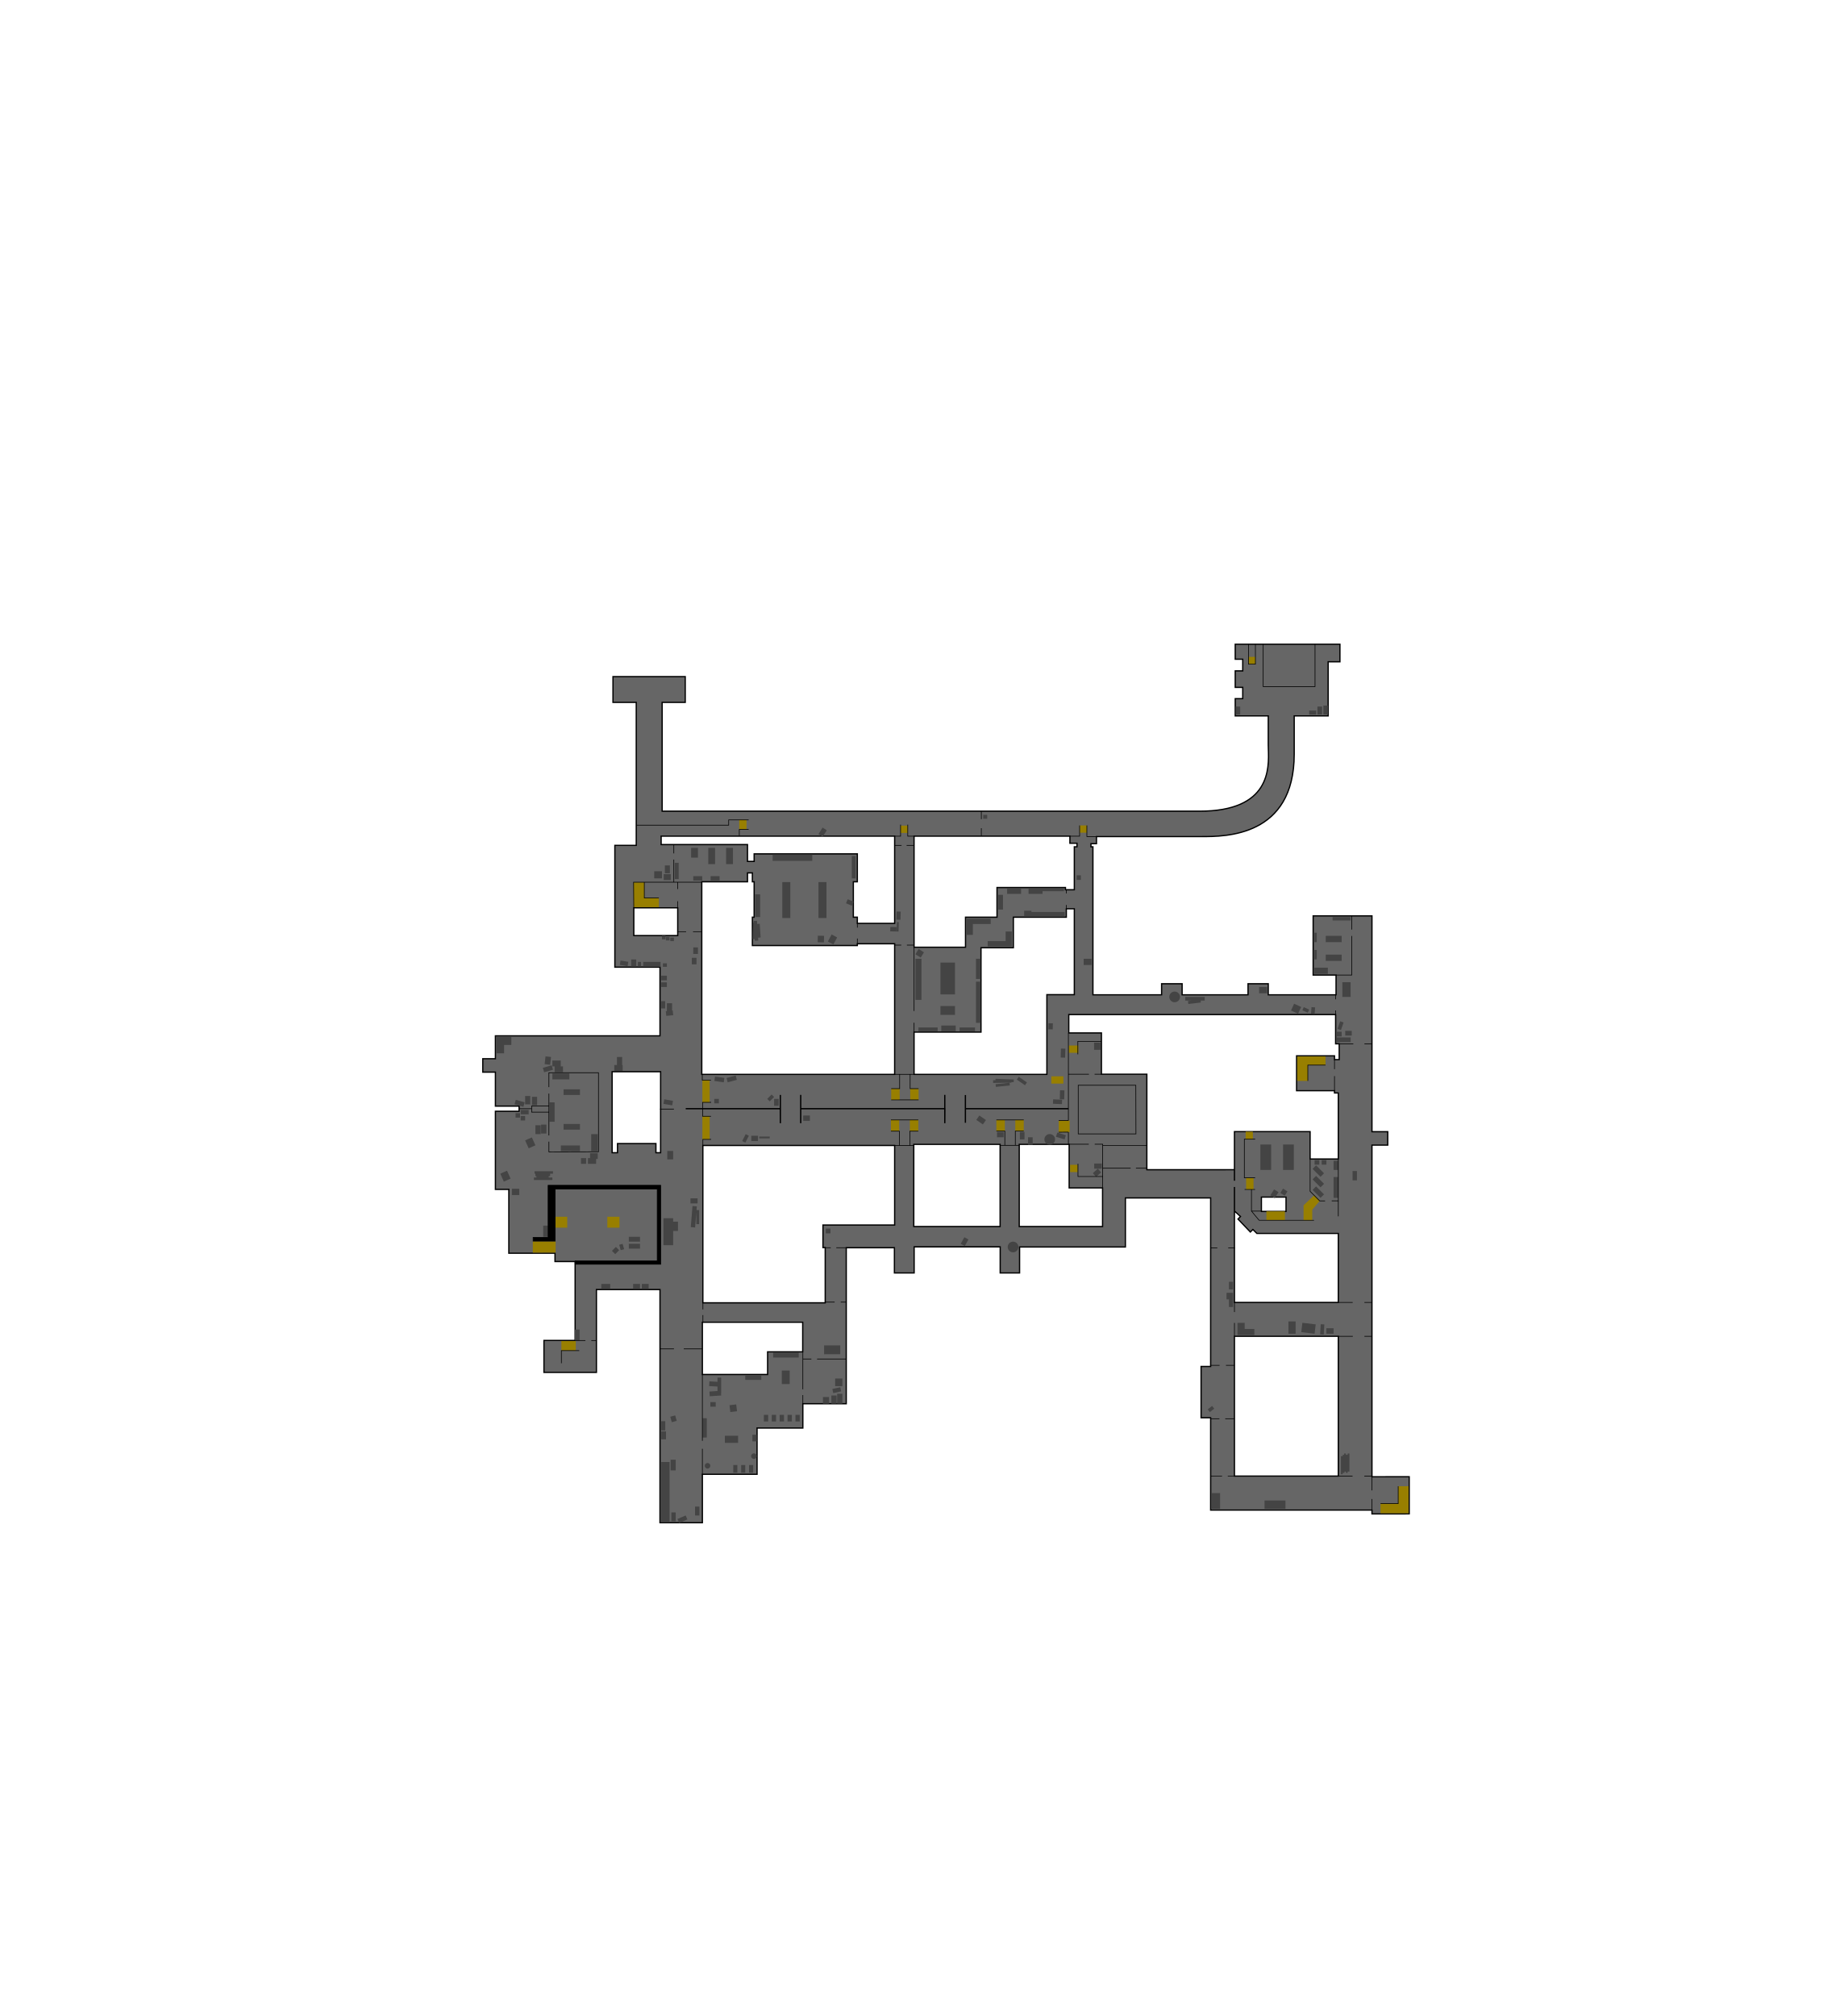
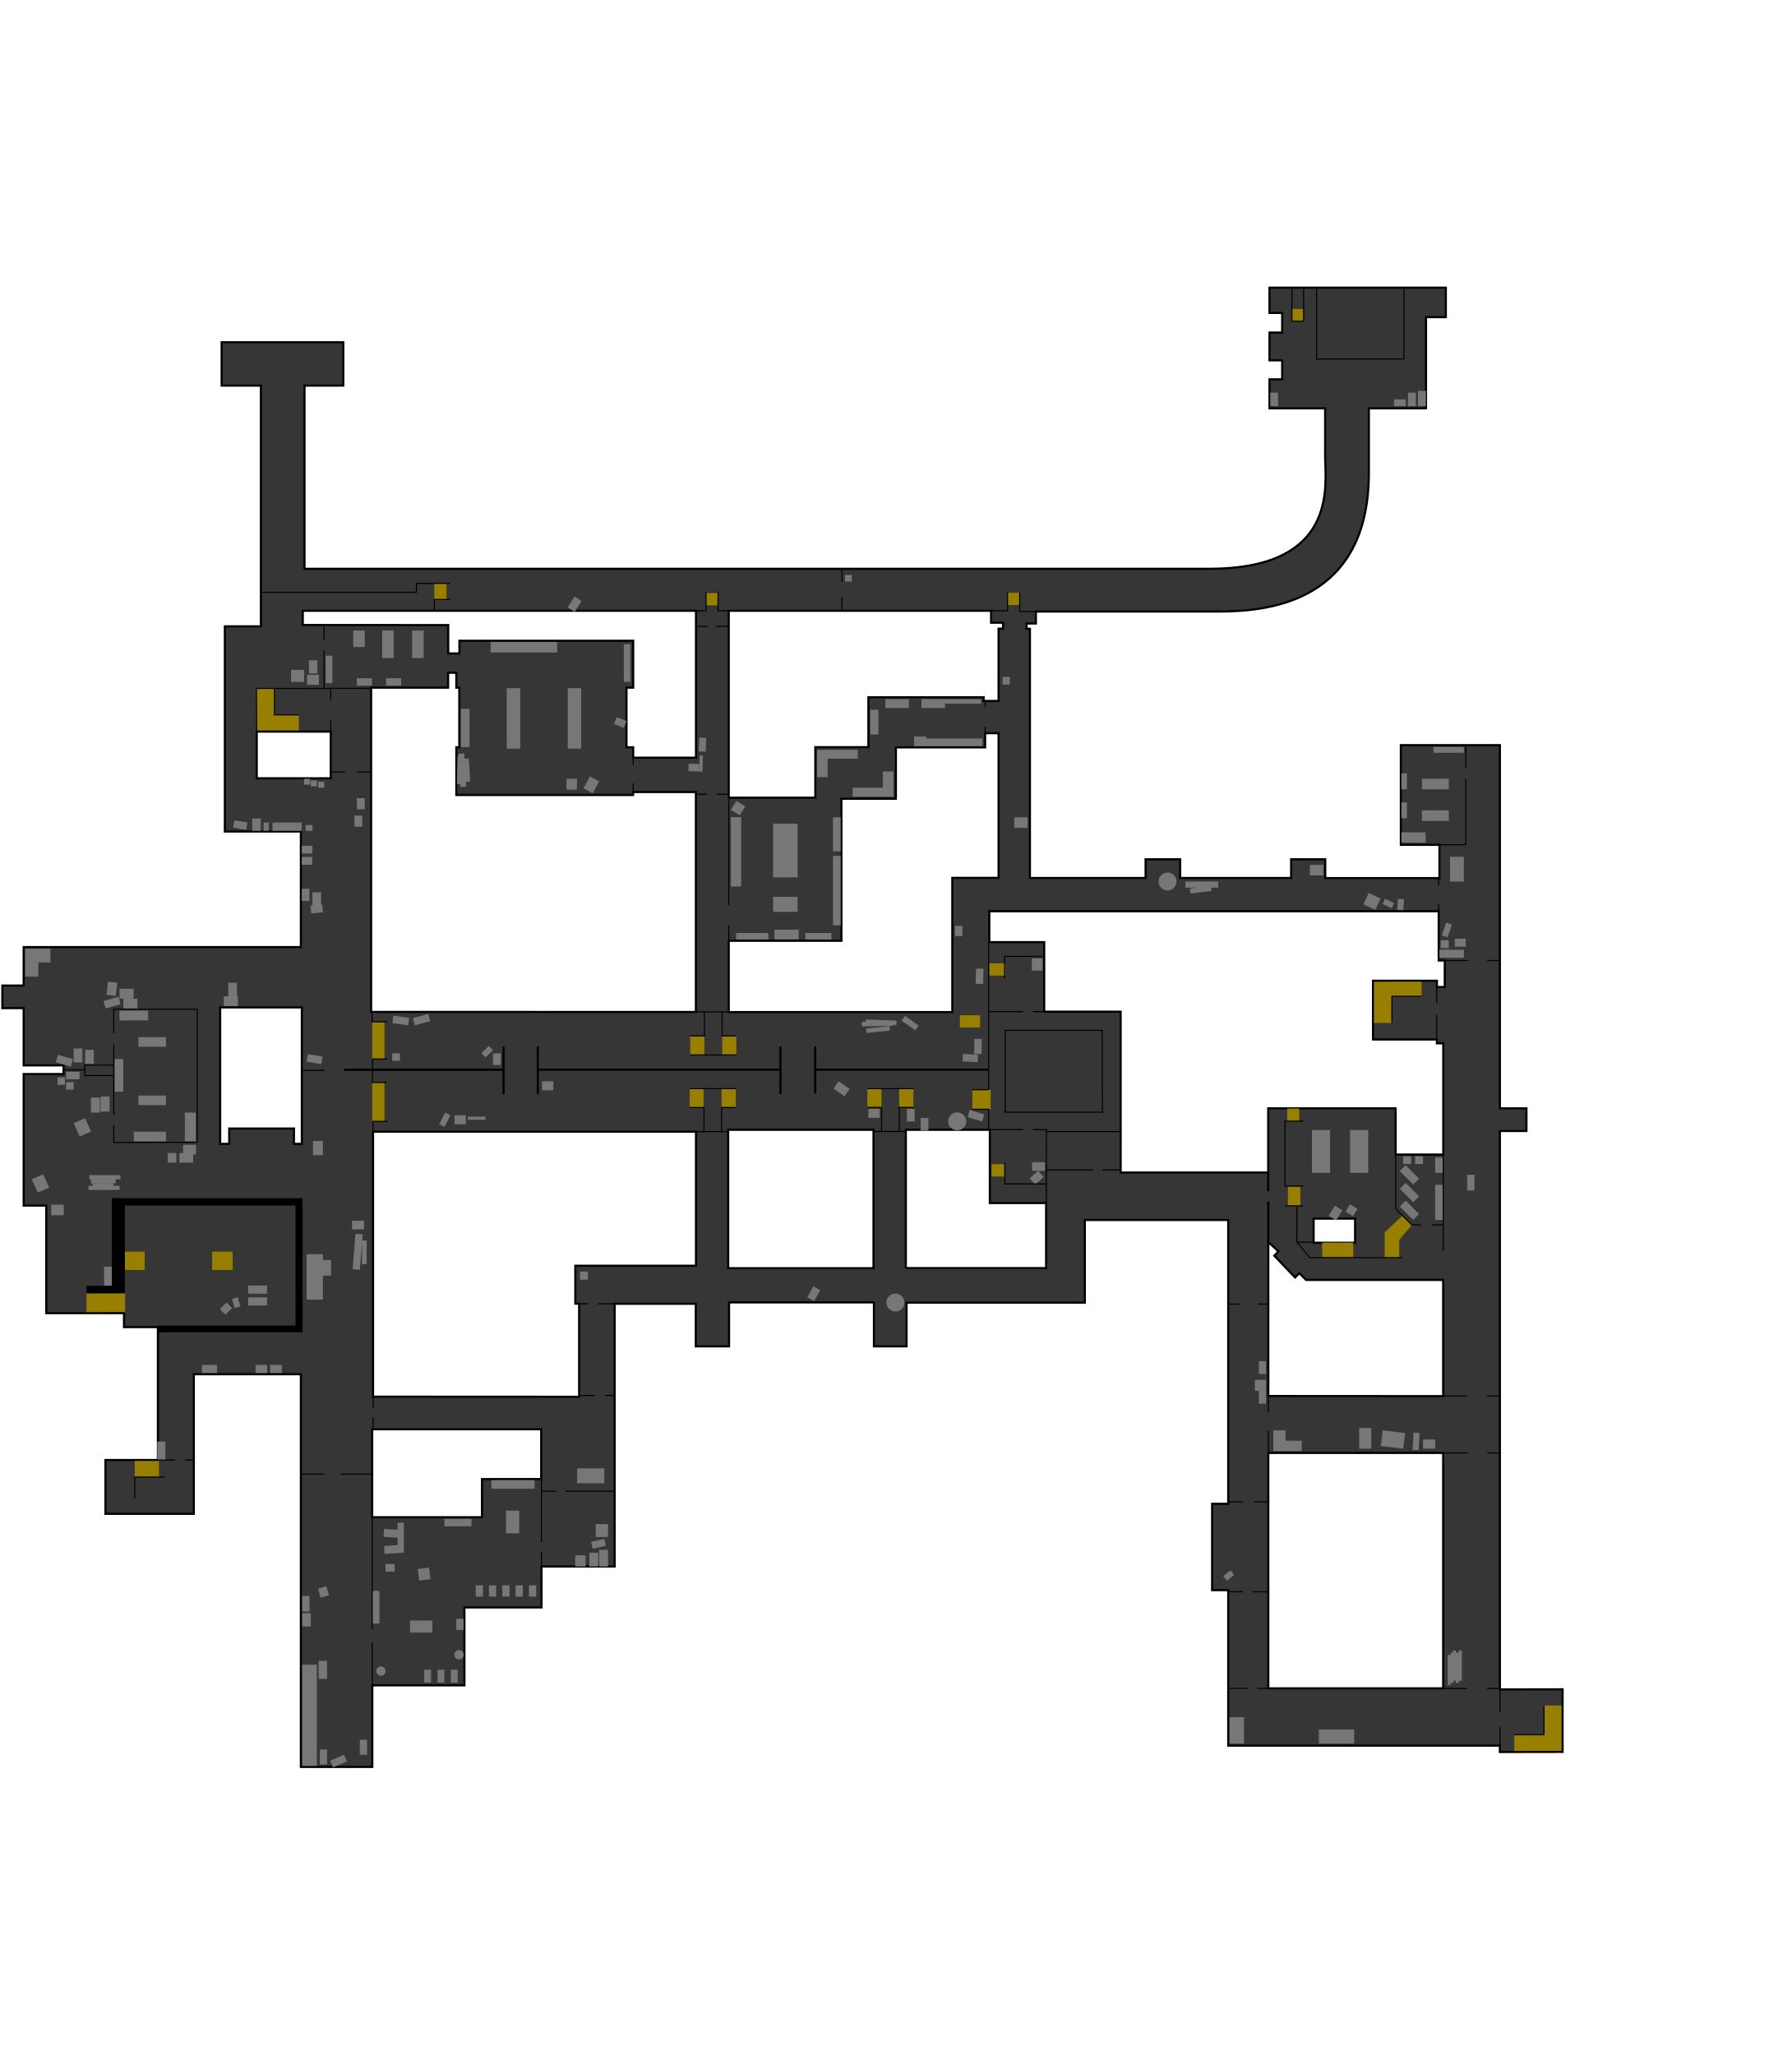
- <svg xmlns="http://www.w3.org/2000/svg" width="2912" height="3184" fill="none" xml:space="preserve">
-   <path d="M762.576 1693.284h19.947v53.68h37.404v8.13h-37.404v123.365h21.199v100.857h72.936v13.084h31.793v124.613h-49.246v50.496h82.91v-130.861h100.369v368.286h66.957v-76.484h86.4v-73.076h72.315v-38.393h68.573V1970.59h76.055v39.883h31.172v-41.245h135.901v41.245h30.64v-41.03h167.148v-77.491h134.652v266.21h-15.113v81.01h15.113v145.822h254.812v6.02l58.833-.072v-58.664l-58.833.072v-523.78h24.93v-21.188h-24.93v-340.87h-92.898v93.475h36.162v31.157h-107.081v-17.446h-31.94v17.446h-104.108v-17.446h-32.416v17.446h-108.472V1337.46h-3.119v-4.985h8.73v-11.214h165.604c37.694.096 146.718.371 146.718-130.246v-60.36h53.612v-85.453h18.616v-27.722h-165.393v23.698h11.856v18.361h-11.856v26.08h11.856v17.777h-11.856v27.26h52.168v45.629c0 1.993.079 4.315.168 6.903 1.049 30.513 3.366 97.979-108.651 97.979h-848.903v-171.842h36.479v-40.699H968.247v40.699h36.752v225.773H971.21v192.425h71.27v108.432H782.523v36.142h-19.947zm204.305 127.28v-127.97h76.589v127.97h-7.398v-14.424h-60.68v14.424zm34.269-342.95v-43.852h69.356v43.851zm43.174-143.718v-13.284h368.828v137.75h-58.945v-9.79h-6.293v-55.937h6.293v-44.054h-162.985v11.888h-10.494v-26.573zm65.117 836.904v-82.485h158.482v46.7h-55.447v35.785Zm.784-113.166v-248.526h302.927v125.68h-113.228v35.555h3.557v87.291zm-1.72-360.83v-304.17h72.223v-13.985h7.696v13.986h2.798v55.936h-2.798v44.753h165.783v-2.797h58.945v206.276zm334.878 240.354v-129.774h136.348v129.774zm.443-240.355v-66.733h105.725v-133.25h51.138v-48.249h83.653v-13.284h12.626v135.652H1653.6v125.864zm0-200.794v-175.397h246.146v11.186h11.194v5.597h-4.198v67.825h-13.989v-3.497h-108.14v46.848h-49.758v47.438zm166.136 441.149v-129.774h78.844v68.74h52.761v61.034zm78.252-305.77v-29.036h421.484v46.221h5.662v24.886h-7.432v-5.926h-59.886v55.111h59.886v3.556h6.013v104.295h-44.549v-43.259h-119.49v77.588-17.45l-138.382.038V1696.57h-71.731v-65.182zm261.689 699.852v-220.751h164.038v220.75zm0-274.197v-182.415 38l9.515 8.683-3.912 4.051 19.522 20.446 4.017-4.016 6.282 6.277h128.614v108.974zm42.58-143.758v-22.623h38.885v22.623z" fill="#666" stroke="#000" stroke-width="2" />
-   <path d="M1855.432 1566.031a8.446 8.446 0 0 1 8.448 8.444 8.446 8.446 0 0 1-8.448 8.445 8.446 8.446 0 0 1-8.448-8.445 8.446 8.446 0 0 1 8.448-8.444zm-197.298 225.067a8.446 8.446 0 0 1 8.448 8.445 8.446 8.446 0 0 1-8.448 8.444 8.446 8.446 0 0 1-8.448-8.444 8.446 8.446 0 0 1 8.448-8.445zm-57.953 169.895a8.446 8.446 0 0 1 8.448 8.445 8.446 8.446 0 0 1-8.448 8.444 8.446 8.446 0 0 1-8.448-8.444 8.446 8.446 0 0 1 8.448-8.445zm-409.33 334.328a4.426 4.426 0 1 1-4.428 4.425 4.426 4.426 0 0 1 4.427-4.425zm-73.248 15.288a4.426 4.426 0 1 1-4.427 4.425 4.426 4.426 0 0 1 4.427-4.425zm65.6 15.287v-12.069h6.44v12.07zm-12.476 0v-12.069h6.44v12.07zm-12.476 0v-12.069h6.44v12.07zm-38.119-136.788.414-7.43 18.08 1.004-.412 7.431zm.961 16.092-.498-7.425 18.068-1.213.499 7.426zm56.074-25.943v-7.04h25.354v7.04zm44.067-35.202v-8.046h40.448v8.046zm13.685 41.84v-21.322h12.475v21.322zm81.264 14.314-1.427-6.532 12.49-2.727 1.427 6.533zm256.861-483.643-.437-4.22 22.064-2.282.437 4.221zm-4.326-6.199-.07-4.242 28.889-.475.07 4.243zm3.594-2.358.164-4.24 28.87 1.117-.164 4.24zm33.794-2.965 3.102-4.463 12.919 8.97-3.103 4.464zm-63.94 63.67 4.819-6.934 10.35 7.187-4.82 6.935zm-342.96 29.228v-2.927h16.637v2.927zm12.686-62.41 6.927-6.93 3.95 3.944-6.926 6.932zm-39.524 66.597 5.503-10.92 4.987 2.51-5.503 10.921zm-22.974-92.791-1.802-6.814 14.483-3.827 1.802 6.814zm-20.999-2.095.987-6.979 14.832 2.096-.986 6.978zm-.19 35.356v-7.048h7.294v7.048zm94.564 3.885v-10.933h7.293v10.933zm-36.085 55.68v-8.444h10.563v8.444zm82.042-31.94v-8.445h10.562v8.444zm306.129 25.935v-8.444h10.562v8.444zm36.069 3.384v-11.827h7.325v11.827zm45.183-183.493 6.969.177-.242 9.544-6.969-.176zm220.973-30.359-.564-4.74 19.841-2.36.564 4.74zm-4.953-5.437v-5.779h30.796v5.78zm-145.958 272.622 7.89-7.056 5.222 5.835-7.89 7.056zm2.182-7.09v-8.14h12.115v8.14zm-.167-187.712v-11.42h10.08v11.42zm-52.371-2.002 6.969.177-.36 14.194-6.968-.176zm-1.439 65.832 6.97.176-.36 14.195-6.969-.177zm-11.181 21.333.294-6.962 14.192.6-.294 6.962zm4.807 52.148 2.04-6.663 13.583 4.156-2.04 6.663zm-44.156 12.601v-11.827h7.326v11.827zm-106.307 156.409 5.729-10.348 6.41 3.546-5.73 10.348zm-213.17-16.453v-7.574h7.388v7.574zm-2.655 190.836v-13.922h25.522v13.922zm17.445 50.431v-12.007h11.484v12.007zm3.193 27.663v-15.624h8.291v15.624zm-9.153 0v-12.88h8.291v12.88zm-13.283 0v-10.46h9.66v10.46zm-43.464 28.16v-10.459h6.841v10.46zm-12.476 0v-10.459h6.841v10.46zm-12.476 0v-10.459h6.841v10.46zm-12.476 0v-10.459h6.84v10.46zm-12.476 0v-10.459h6.84v10.46zm-18.111 31.38v-10.459h6.841v10.46zm-55.136-75.531v-25.144h5.862v25.144zm20.319 29.276-1.322-10.781 10.586-1.297 1.322 10.782zm-31.588-8.456v-7.242h8.45v7.242zM966.6 1975.565l6.266-6.252 5.17 5.178-6.265 6.252zm13.902-1.073-2.465-8.5 5.41-1.568 2.465 8.5zm-145.44-160.88-5.57-12.522 10.662-4.739 5.57 12.523zm-39.228 52.598-5.57-12.523 10.661-4.739 5.57 12.523zm61.66-179.741 1.985 7.015 14.006-3.96-1.985-7.016zm-44.737 57.587 1.986-7.016 14.006 3.961-1.985 7.016zm47.551-63.393 1.412-12.33 8.657.99-1.411 12.33zm-64.86-30.333v-12.907h12.266v12.907zm-11.451 13.258v-26.164h12.265v26.164zm88.52 20.65v-9.245h13.233v9.246zm106.558-160.4 1.183-6.843 12.234 2.113-1.183 6.843zm17.899 3.102v-11.604h7.968v11.604zm10.665 0v-7.796h4.921v7.796zm285.196-209.598 6.468-10.223 6.64 4.197-6.468 10.223zm-1.218 170.831.201-10.343 9.849.192-.202 10.343zm16.042-1.21 5.955-11.11 8.73 4.676-5.956 11.11zm108.182-34.52.395-12.878 6.494.199-.395 12.879zm.395 18.764.46-14.982 3.05.093-.46 14.982zm29.656 35.923 5.172-8.296 8.405 5.235-5.171 8.296zm-39.77-36.226.214-6.957 9.899.304-.214 6.956zm-69.795-44.28 2.675-6.426 9.143 3.804-2.675 6.425zm702.884 169.327 4.884-10.699 11.19 5.104-4.884 10.699zm17.981-.443 2.227-4.876 8.507 3.88-2.226 4.877zm13.695 5.362.72-10.238 5.682.4-.72 10.238zm41.846 24.081 4.19-11.988 5.377 1.878-4.19 11.988zm-1.137 11.975v-7.482h7.642v7.482zm13.263-1.347v-7.482h10.338v7.482zm-14.385 10.333v-7.482h22.923v7.482zm9.897-71.437v-23.207h13.035v23.207zm-45.6-36.411v-9.71h22.674v9.71zm0-22.914v-14.87h5.146v14.87zm0-27.188v-14.87h5.146v14.87zm30.108-34.19v-5.363h28.517v5.363zm-14.515-325.115v-14.35h7.378v14.35zm-9.408 0v-12.726h7.378v12.726zm-13.032 0v-6.363h11.017v6.363zm-116.075 0v-12.726h7.153v12.726zm142.255 359.305v-9.9h25.147v9.9zm0 29.653v-9.9h25.147v9.9zm-8.242 340.973-12.556-12.55 5.539-5.537 12.556 12.55zm0 16.64-12.556-12.55 5.539-5.538 12.556 12.551zm0 16.64-12.556-12.55 5.539-5.538 12.556 12.551zm-94.986-44.14v-40.16h17.043v40.16zm94.382 259.753.939-16.051 5.676.331-.939 16.052zm-29.82-3.576 1.768-14.73 21.041 2.525-1.768 14.73zm-114.27-67.472v-12.026h6.573v12.026zm-3.798 15.756v-10.366h10.37v10.366zm3.798 12.026v-12.026h6.573v12.026zm24.889 44.369v-9.704h15.284v9.704zm-11.372 0v-19.408h11.372v19.408zm174.03 215.544v-28.53h2.803v28.53zm-221.022-98.246 6.897-5.397 3.389 4.327-6.897 5.397zm5.925 157.128v-24.799h13.588v24.799zm83.795 0v-13.188h33.085v13.188zm125.691-58.882v-28.53h2.804v28.53zm2.805 2.073v-28.53h2.804v28.53zm-4.977 0v-28.53h2.804v28.53zm-2.805 2.074v-28.53h2.804v28.53zm-82.966-221.847v-19.408h11.371v19.408zm59.95-.012v-8.614h11.372v8.614zm41.371-242.242v-14.63h6.9v14.63zm-30.007 27.694v-32.897h7.413v32.897zm0-44.14v-14.425h7.413v14.424zm-18.772-8.32v-7.197h7.413v7.198zm-11.22 0v-7.197h7.413v7.198zm-69.86 48.5 5.855-9.418 6.977 4.333-5.855 9.418zm15.765-3.831 4.252-6.84 6.977 4.334-4.252 6.84zm4.252-36.35v-40.16h17.043v40.16zm-37.683-279.004v-9.9h12.57v9.9zm-277.248-44.63v-9.9h12.569v9.9zm-11.046-134.407v-7.235h6.664v7.235zm-147.65-96.574v-6.159h6.305v6.16zm64.736 154.45v-9.139h11.427v9.138zm11.426 0v-7.235h52.632v7.234zm17.589-39.981v-4.189h33.9v4.189zm-22.093 4.188v-8.377h22.093v8.377zm-33.899 0v-8.377h22.093v8.377zm-14.094 24.75v-23.226h7.618v23.226zm11.808 52.925v-18.238h9.904v18.238zm-28.379 5.33v-8.376h38.282v8.376zm-24.759-35.41v-8.377h29.522v8.377zm-8.569 17.134v-25.51h9.904v25.51zm14.855 69.678v-31.983h7.236v31.983zm0 69.297v-65.109h7.236v65.11zm-25.9 13.327v-6.092h24.377v6.092zm-28.948 0v-9.138h22.853v9.138zm-36.065 0v-6.092h30.35v6.092zm34.785-25.891v-14.088h22.99v14.088zm0-32.364v-50.26h22.99v50.26zm-39.614 8.612v-64.964h9.658v64.964zm-100.422-191.901v-35.326h6.094v35.326zm-52.635 62.589v-56.733h12.64v56.733zm-57.135 0v-56.733h12.64v56.733zm-46.798 33.252.691-25.85 3.755.1-.691 25.85zm7.634-2.115-1.42-21.674 4.918-.322 1.42 21.674zm-4.279 4.8-2.042-31.172 5.45-.356 2.042 31.17zm.4-37.46v-35.791h8.069v35.79zm27.806-88.715v-9.9h62.538v9.9zm-73.516 5.207v-25.769h10.788v25.769zm-28.186 0v-25.769h10.788v25.769zm-27.095-10.28v-15.488h10.787v15.488zm30.801 36.171v-6.899h14.164v6.9zm-27.425 0v-6.899h14.164v6.9zm-29.155-2.306v-25.746h6.165v25.746zm-15.66-9.139v-12.419h7.908v12.42zm-1.8 10.661v-9.373h11.087v9.373zm-15.039-2.665v-11.278h12.21v11.278zm12.209 96.331v-5.62h5.658v5.62zm6.269 1.688v-5.62h5.658v5.62zm6.945 1.123v-5.62h5.658v5.62zm36.231 20.271v-10.371h7.412v10.371zm-2.286 16.372v-10.37h7.412v10.37zm-45.71 3.898v-5.466h6.363v5.466zm-31.028 0v-7.796h27.426v7.796zm27.425 21.322v-7.255h9.966v7.255zm0 10.501v-7.255h9.966v7.255zm0 33.888v-11.443h7.207v11.443zm9.966 4.95v-13.14h8.23v13.14zm-78.887 84.908v-13.14h8.23v13.14zm77.913-78.064-.761-7.428 10.94-1.12.76 7.428zm-82.11 86.907v-9.246h13.234v9.246zm-94.256 2.133v-9.246h13.233v9.246zm-3.552 11.266v-9.246h26.79v9.246zm61.332 113.38v-26.903h10.329v26.903zm-1.777 12.262v-9.036h12.106v9.036zm-3.389 7.744v-9.035h12.913v9.035zm-10.976 0v-9.035h8.07v9.035zm-31.793-20.006v-9.035h30.18v9.035zm4.31-33.947v-9.035h25.87v9.035zm0-54.798v-9.035h25.87v9.035zm-22.273 42.264v-30.648h8.117v30.648zm-27.668-26.24v-13.119h8.117v13.118zm-10.79-1.292v-13.118h8.117v13.118zm-7.057 15.811v-6.987h12.627v6.987zm-8.046 5.163v-6.988h7.058v6.988zm8.046 4.516v-6.987h7.057v6.987zm32.28 20.652v-14.086h8.393v14.086zm-8.991.967v-14.085h8.394v14.085zm-37.17 96.158v-9.89h11.669v9.89zm38.736-25.814v-3.942h19.415v3.942zm-1.567-3.942v-3.943h23.24v3.943zm-1.384-3.942v-3.942h29.143v3.942zm-.968 10.002v-3.942h29.143v3.942zm14.648 89.677v-17.7h7.737v17.7zm49.904 164.138v-17.7h7.645v17.7zm41.856-82.069v-7.643h14.084v7.643zm141.344-97.35 2.715-33.336 6.843.557-2.715 33.336zm8.771-4.637v-22.323h4.426v22.323zm-9.256-32.783v-8.046h11.266v8.046zm-42.659-157.293 1.245-7.142 13.799 2.403-1.245 7.141zm6.036 87.695v-13.276h9.255v13.276zm5.633 113.046v-14.688h11.267v14.688zm-11.669 22.528v-42.642h15.291v42.642zm-54.735-5.632v-7.643h17.706v7.643zm0 11.06v-7.644h17.706v7.643zm6.842 63.366v-7.643h10.864v7.643zm13.681 0v-7.643h10.865v7.643zm30.184 223.68v-14.483h6.842v14.483zm0 14.08v-12.472h8.051v12.472zm17.193-27.014-2.388-8.616 7.758-2.149 2.389 8.615zm-1.9 76.095v-16.897h8.05v16.897zm-15.293 81.667V2309h13.683v94.943zm26.162-4.916 12.949-5.544 2.693 6.286-12.948 5.544zm-9.66 3.71v-14.081h6.842v14.08zm37.43-9.254v-14.08h6.84v14.08zm11.67-123.103v-30.576h6.84v30.576zm35.415 8.447v-11.264h20.927v11.264z" fill="#444" />
-   <path d="M908.45 1996.76h135.167v-124.787h-177.86v82.316h-23.67v6.095h34.919v-82.53h161.135v113.62H908.422Z" fill="#000" stroke="#000" paint-order="stroke fill markers" />
-   <path d="M2072.751 1927.257v-16.635l11.757-14.001-8.755-8.755-16.697 15.801v23.59zm-1113.425-5.569v17.254h19.18v-17.254zm-81.814 0v17.254h18.473v-17.254zm9.235 211.397h22.704v-15.058h-22.704zm222.742-392.068h11.475v-34.94h-11.475zm0 58.51h11.475v-36.531h-11.475zm-91.773-381.347v-24.595h-16.852v24.595zm699.068-103.067v-11.469h-11.19v11.47zm-282.937.341v-11.469h-11.306v11.47zm-266.162-5.532h11.473v-15.025h-11.473zm804.369-272.453v11.504h10.962v-11.504zm77.007 631.072v38.575h16.734v-38.575zm175.871 721.396v-42.575h-16.412v42.575zm-44.305-.01h28.86v-15.176h-28.86zm-180.206-463.024h29.157v-13.69h-29.157zm-320.757-215.489v-11.469h-18.997v11.47zm23.715-48.672v-11.47h-15.15v11.47zm-1.059 188.433v-11.47h-12.003v11.47zm-294.605-114.024h13.335v-17.786h-13.335zm-.443 49.395h13.027v-17.776h-13.027zm166.579-.156h13.334v-17.62h-13.334zm-136.092-49.274h13.198v-17.75h-13.198zm-.58 49.43h13.334v-17.75h-13.334zm166.579-.156h13.334v-17.595h-13.334zm68.57 1.64h17.23v-18.254h-17.23zm296.019 90.576h11.672v-18.253h-11.672zm-.747-79.1h11.344v-12.169H1967.6zm98.195-117.308h27.947v-13.657h-27.947zm-1064.919-249.48h39.82v-14.54h-39.82zm-159.29 545.677 36.047-.062v-17.44l-36.047.061z" fill="#987f00" paint-order="stroke fill markers" />
-   <path d="M1687.604 1751.013h-162.693v22.3-43.883m-441.761 21.583h149.38l.12 22.904v-44.612m32.126-.106v44.718-22.904H1492.5l-.143 22.904V1729.2" stroke="#000" stroke-width="2" paint-order="stroke fill markers" />
-   <path d="M1017.716 1393.585v24.595h22.98m403.13 74.446h-11.33m-8.924 0h-10.42m37.805 244.489-43.241.037m29.906-40.349v22.562h13.335m-29.907-22.562v22.562h-13.334m36.11-22.562h-30.231m274.006 72.974h-15.272m15.273 18.253-15.273.102m-221.815-19.336-43.241-.037m29.906 40.349v-22.562h13.334m-29.906 22.562v-22.562h-13.335m36.11 22.562h-30.23m203.94-40.312-43.241-.037m29.907 40.193v-22.562h13.334m-29.907 22.562v-22.562h-13.334m36.11 22.562h-30.23m530.642-268.965h24.843v-61.76m0-10.14v-21.575m-1130.217-143.305h146.003v-8.265l31.528-.05m-14.771 25.72v-10.62h14.77m507.443 10.62h15.34l.01-16.968m26.648 17.616h-15.183v-17.616m-32.442 131.643v-5.936m0-18.354v-5.777m-240.516-70.072h-11.786m-8.011 0h-10.877m0-14.536h9.366l.026-18.241m21.282 18.24h-9.98v-18.24m116.23 18.24v-12.648m0-14.268v-12.523m432.94-263.69v31.49h-10.962v-31.49m105.107 0v66.913h-81.884v-66.913m-551.45 612.588v-14.79m0-18.5v-100.77m-89.62-5.483v-8.244m0-17.187v-6.735m-289.853-65.058v-35.745m0-9.734v-13.928m6.152 59.407h-69.706l.287 40.46m107.417 37.969h-13.81m-10.97 0h-13.218M819.93 1751.03h19.87m27.242 5.446H839.8v-9.684h27.24m0 56.277v16.204l78.3-.25v-124.799h-78.3v22.73m0 10.253v66.038m414.57 353.124h-13.452m68.573 0h-46.095m-22.478 47.882v-58.985m0 81.715v-13.624m-343.484-86.192h-17.847m35.29 0h-8.114m175.44 170.956v41.28m0-158.601v104.748m-44.862-145.18h-22.095m66.957 0h-29.374m714.03-416.33h-90.958v76.813h91.161zm-106.496 73.992v19.354m0-110.814v73.207m52.188-125.099h-37.273v20.507m17.495 31.385h-32.41v-64.727m52.188 64.727h-10.815m12.8 161.566h-39.043v-20.077m17.065-30.903h-31.478m53.456 1.907v-1.907h-12.585m56.695 37.844h-44.11m69.746-35.937h-69.746v66.764m69.746-30.827h-17.22m182.477 67.773h15.705m121.56-16.226h-10.464m10.363-66.052v90.557m-44.549-90.557v51.01l15.116 15.116h8.524m-110.375-97.424h-17.137v60.947h17.065m92.927 67.113h-86.689l-12.046-14.484v-34.166h-10.827 16.563m-912.007-444.845v-10.394m0-19.165v-10.9h37.998m.778 303.295v9.48h13.784m0 56.918h-13.284v-21.979h13.537m-13.094 68.09v-9.58h13.094M914.94 2133.085h-28.19v19.976m223.555-64.746v-11.306m0-8.923v-10.445m226.427-1.104h-8.715m-9.608 0h-14.925m33.248-85.947h-15.742m-8.748 0h-8.758m806.217-368.238v-6.498m0-17.644v-7.066m5.662 77.43h22.289m17.543 0h11.917m-101.314 58.542v-24.918h27.947m14.186 40.446v-23.055m0-11.002v-15.128m72.7 701.293h27.892v-27.39m-41.411 37.632v-17.568m0-13.588V2331.4m0 0h-12.08m-18.606 0h-22.857m-163.663-.16h-10.554m-9.035 0H1912.3m37.606-90.57h-14.57m-9.178 0H1912.3m37.606-84.323h-13.422m-10.039 0H1912.3m38.106-185.422h-10.337m-17.209 0h-10.56m37.606 139.565v-21.109m0-17.137v-15.2m164.038 53.446h22.897m18.354 0h11.917m-53.168-53.446h22.694m18.557 0h11.917m-1124.509-305.43h21.903" stroke="#000" paint-order="stroke fill markers" />
+ <svg xmlns="http://www.w3.org/2000/svg" version="1.1" id="Discord.gg-_x40_marazm" x="0px" y="0px" viewBox="0 0 1680.3 1927.5" style="enable-background:new 0 0 1680.3 1927.5;" xml:space="preserve">
+   <style type="text/css">
+ 	.st0{fill:#363636;stroke:#000000;stroke-width:2;}
+ 	.st1{fill:#777777;}
+ 	.st2{stroke:#000000;}
+ 	.st3{fill:#987F00;}
+ 	.st4{fill:none;stroke:#000000;stroke-width:2;}
+ 	.st5{fill:none;stroke:#000000;}
+ </style>
+   <path class="st0" d="M2.2,945.6h20v53.7h37.4v8.1H22.2v123.4h21.2v100.9h72.9v13.1h31.8v124.6H98.9v50.5h82.9V1289h100.4v368.3h67  v-76.5h86.4v-73.1h72.3v-38.4h68.6v-246.4h76.1v39.9h31.2v-41.2h135.9v41.2h30.6v-41h167.2v-77.5H1152v266.2h-15.1v81h15.1v145.8  h254.8v6l58.8-0.1v-58.7l-58.8,0.1v-523.8h24.9v-21.2h-24.9V698.9h-92.9v93.5h36.2v31.2h-107.1V806H1211v17.5h-104.1V806h-32.4v17.5  H966V589.8h-3.1v-5h8.7v-11.2h165.6c37.7,0.1,146.7,0.4,146.7-130.2V383h53.6v-85.5h18.6v-27.7h-165.4v23.7h11.9v18.4h-11.9V338  h11.9v17.8h-11.9V383h52.2v45.6c0,2,0.1,4.3,0.2,6.9c1.1,30.5,3.4,98-108.7,98H285.6V361.7H322V321H207.9v40.7h36.8v225.8h-33.8  v192.4h71.3v108.4h-260v36.1h-20V945.6L2.2,945.6L2.2,945.6z M206.5,1072.9v-128h76.6v128h-7.4v-14.4H215v14.4H206.5L206.5,1072.9z   M240.8,730v-43.8h69.4V730H240.8L240.8,730z M284,586.2v-13.3h368.8v137.8h-58.9v-9.8h-6.3V645h6.3v-44h-163v11.9h-10.5v-26.6  L284,586.2L284,586.2z M349.1,1423.1v-82.5h158.5v46.7h-55.5v35.8L349.1,1423.1L349.1,1423.1L349.1,1423.1z M349.9,1310v-248.5  h302.9v125.7H539.6v35.6h3.6v87.3L349.9,1310L349.9,1310L349.9,1310z M348.1,949.1V645h72.2v-14h7.7v14h2.8v55.9h-2.8v44.8h165.8  v-2.8h58.9v206.3L348.1,949.1L348.1,949.1L348.1,949.1z M683,1189.5v-129.8h136.3v129.8H683z M683.5,949.1v-66.7h105.7V749.2h51.1  v-48.2H924v-13.3h12.6v135.7h-43.4v125.9H683.5L683.5,949.1z M683.5,748.3V572.9h246.1v11.2h11.2v5.6h-4.2v67.8h-14v-3.5H814.5v46.8  h-49.8v47.4H683.5L683.5,748.3z M849.6,1189.5v-129.8h78.8v68.7h52.8v61H849.6L849.6,1189.5z M927.9,883.7v-29h421.5v46.2h5.7v24.9  h-7.4v-5.9h-59.9V975h59.9v3.6h6v104.3H1309v-43.3h-119.5v77.6v-17.4l-138.4,0V948.9h-71.7v-65.2L927.9,883.7L927.9,883.7  L927.9,883.7z M1189.6,1583.6v-220.8h164v220.8H1189.6z M1189.6,1309.4v-182.4v38l9.5,8.7l-3.9,4.1l19.5,20.4l4-4l6.3,6.3h128.6v109  L1189.6,1309.4L1189.6,1309.4z M1232.1,1165.6V1143h38.9v22.6H1232.1z" />
+   <path class="st1" d="M1095.1,818.4c4.7,0,8.4,3.8,8.4,8.4s-3.8,8.5-8.4,8.4l0,0c-4.7,0-8.4-3.8-8.4-8.4l0,0  C1086.6,822.1,1090.4,818.4,1095.1,818.4z M897.8,1043.4c4.7,0,8.5,3.8,8.5,8.4l0,0c0,4.7-3.8,8.4-8.5,8.4c-4.7,0-8.5-3.8-8.5-8.4  S893.1,1043.4,897.8,1043.4L897.8,1043.4z M839.8,1213.3c4.7,0,8.5,3.8,8.5,8.4l0,0c0,4.7-3.8,8.4-8.5,8.4c-4.7,0-8.5-3.8-8.5-8.4  S835.2,1213.3,839.8,1213.3L839.8,1213.3z M430.5,1547.7c2.4,0,4.4,2,4.4,4.4s-2,4.4-4.4,4.4c-2.4,0-4.4-2-4.4-4.4  S428.1,1547.7,430.5,1547.7L430.5,1547.7L430.5,1547.7z M357.3,1563c2.4,0,4.4,2,4.4,4.4s-2,4.4-4.4,4.4s-4.4-2-4.4-4.4  S354.8,1563,357.3,1563L357.3,1563z M422.9,1578.2v-12.1h6.4v12.1H422.9z M410.4,1578.2v-12.1h6.4v12.1H410.4z M397.9,1578.2v-12.1  h6.4v12.1H397.9z M359.8,1441.5l0.4-7.4l18.1,1l-0.4,7.4L359.8,1441.5z M360.7,1457.5l-0.5-7.4l18.1-1.2l0.5,7.4L360.7,1457.5z   M416.8,1431.6v-7h25.4v7H416.8z M460.9,1396.4v-8.1h40.5v8.1H460.9z M474.6,1438.2v-21.3H487v21.3H474.6z M555.8,1452.6l-1.4-6.5  l12.5-2.7l1.4,6.5L555.8,1452.6z M812.7,968.9l-0.4-4.2l22.1-2.3l0.4,4.2L812.7,968.9z M808.4,962.7l-0.1-4.2l28.9-0.5l0.1,4.2  L808.4,962.7z M811.9,960.4l0.2-4.2l28.9,1.1l-0.2,4.2L811.9,960.4z M845.7,957.4l3.1-4.5l12.9,9l-3.1,4.5L845.7,957.4z   M781.8,1021.1l4.8-6.9l10.3,7.2l-4.8,6.9L781.8,1021.1L781.8,1021.1L781.8,1021.1z M438.8,1050.3v-2.9h16.6v2.9H438.8L438.8,1050.3  L438.8,1050.3z M451.5,987.9l6.9-6.9l4,3.9l-6.9,6.9L451.5,987.9L451.5,987.9L451.5,987.9z M412,1054.5l5.5-10.9l5,2.5L417,1057  L412,1054.5z M389,961.7l-1.8-6.8l14.5-3.8l1.8,6.8L389,961.7z M368,959.6l1-7l14.8,2.1l-1,7L368,959.6L368,959.6L368,959.6z   M367.8,995v-7h7.3v7H367.8z M462.4,998.9v-10.9h7.3v10.9H462.4z M426.3,1054.5v-8.4h10.6v8.4H426.3z M508.4,1022.6v-8.4h10.6v8.4  H508.4L508.4,1022.6z M814.5,1048.5v-8.4h10.6v8.4H814.5z M850.6,1051.9v-11.8h7.3v11.8H850.6z M895.8,868.4l7,0.2l-0.2,9.5l-7-0.2  L895.8,868.4z M1116.7,838.1l-0.6-4.7l19.8-2.4l0.6,4.7L1116.7,838.1z M1111.8,832.6v-5.8h30.8v5.8H1111.8z M965.8,1105.3l7.9-7.1  l5.2,5.8l-7.9,7.1L965.8,1105.3z M968,1098.2v-8.1h12.1v8.1H968z M967.8,910.5V899h10.1v11.4H967.8z M915.5,908.5l7,0.2l-0.4,14.2  l-7-0.2L915.5,908.5z M914,974.3l7,0.2l-0.4,14.2l-7-0.2L914,974.3z M902.8,995.6l0.3-7l14.2,0.6l-0.3,7L902.8,995.6z M907.6,1047.8  l2-6.7l13.6,4.2l-2,6.7L907.6,1047.8z M863.5,1060.4v-11.8h7.3v11.8H863.5z M757.2,1216.8l5.7-10.3l6.4,3.6l-5.7,10.3L757.2,1216.8z   M544,1200.3v-7.6h7.4v7.6H544z M541.3,1391.2v-13.9h25.5v13.9H541.3z M558.8,1441.6v-12h11.5v12H558.8z M562,1469.3v-15.6h8.3v15.6  H562z M552.8,1469.3v-12.9h8.3v12.9H552.8z M539.5,1469.3v-10.5h9.7v10.5H539.5z M496.1,1497.4V1487h6.8v10.5H496.1z M483.6,1497.4  V1487h6.8v10.5H483.6z M471.1,1497.4V1487h6.8v10.5H471.1z M458.6,1497.4V1487h6.8v10.5H458.6z M446.2,1497.4V1487h6.8v10.5H446.2z   M428,1528.8v-10.5h6.8v10.5H428z M372.9,1453.3v-25.1h5.9v25.1H372.9z M393.2,1482.5l-1.3-10.8l10.6-1.3l1.3,10.8L393.2,1482.5z   M361.6,1474.1v-7.2h8.5v7.2H361.6z M206.2,1227.9l6.3-6.2l5.2,5.2l-6.3,6.2L206.2,1227.9z M220.1,1226.9l-2.5-8.5l5.4-1.6l2.5,8.5  L220.1,1226.9z M74.7,1066l-5.6-12.5l10.7-4.7l5.6,12.5L74.7,1066z M35.4,1118.6l-5.6-12.5l10.7-4.7l5.6,12.5L35.4,1118.6z   M97.1,938.9l2,7l14-4l-2-7L97.1,938.9z M52.4,996.4l2-7l14,4l-2,7L52.4,996.4L52.4,996.4L52.4,996.4z M99.9,933.1l1.4-12.3l8.7,1  l-1.4,12.3C108.6,934,99.9,933.1,99.9,933.1z M35,902.7v-12.9h12.3v12.9H35z M23.6,916v-26.2h12.3V916H23.6z M112.1,936.6v-9.2h13.2  v9.2L112.1,936.6L112.1,936.6z M218.7,776.2l1.2-6.8l12.2,2.1l-1.2,6.8L218.7,776.2z M236.6,779.3v-11.6h8v11.6H236.6z M247.2,779.3  v-7.8h4.9v7.8H247.2z M532.4,569.7l6.5-10.2l6.6,4.2l-6.5,10.2L532.4,569.7z M531.2,740.6l0.2-10.3l9.8,0.2l-0.2,10.3L531.2,740.6z   M547.3,739.4l6-11.1l8.7,4.7l-6,11.1L547.3,739.4L547.3,739.4z M655.4,704.8l0.4-12.9l6.5,0.2l-0.4,12.9L655.4,704.8z M655.8,723.6  l0.5-15l3,0.1l-0.5,15L655.8,723.6z M685.5,759.5l5.2-8.3l8.4,5.2l-5.2,8.3L685.5,759.5z M645.7,723.3l0.2-7l9.9,0.3l-0.2,7  L645.7,723.3z M575.9,679l2.7-6.4l9.1,3.8l-2.7,6.4L575.9,679z M1278.8,848.3l4.9-10.7l11.2,5.1l-4.9,10.7L1278.8,848.3z   M1296.8,847.9l2.2-4.9l8.5,3.9l-2.2,4.9L1296.8,847.9z M1310.5,853.3l0.7-10.2l5.7,0.4l-0.7,10.2L1310.5,853.3z M1352.3,877.3  l4.2-12l5.4,1.9l-4.2,12L1352.3,877.3z M1351.2,889.3v-7.5h7.6v7.5H1351.2z M1364.5,888v-7.5h10.3v7.5H1364.5z M1350.1,898.3v-7.5  h22.9v7.5H1350.1z M1360,826.8v-23.2h13v23.2H1360z M1314.4,790.4v-9.7h22.7v9.7H1314.4z M1314.4,767.5v-14.9h5.2v14.9H1314.4z   M1314.4,740.3v-14.9h5.2v14.9H1314.4z M1344.5,706.1v-5.4h28.5v5.4H1344.5z M1330,381v-14.4h7.4V381H1330z M1320.6,381v-12.7h7.4  V381H1320.6z M1307.5,381v-6.4h11v6.4H1307.5z M1191.5,381v-12.7h7.2V381H1191.5z M1333.7,740.3v-9.9h25.2v9.9H1333.7z M1333.7,770  v-9.9h25.2v9.9H1333.7z M1325.5,1111l-12.6-12.6l5.5-5.5l12.6,12.6L1325.5,1111z M1325.5,1127.6l-12.6-12.6l5.5-5.5l12.6,12.6  L1325.5,1127.6z M1325.5,1144.2l-12.6-12.6l5.5-5.5l12.6,12.6L1325.5,1144.2z M1230.5,1100.1v-40.2h17v40.2H1230.5z M1324.9,1359.9  l0.9-16.1l5.7,0.3l-0.9,16.1L1324.9,1359.9z M1295.1,1356.3l1.8-14.7l21,2.5l-1.8,14.7L1295.1,1356.3z M1180.8,1288.8v-12h6.6v12  H1180.8z M1177,1304.6v-10.4h10.4v10.4H1177z M1180.8,1316.6v-12h6.6v12H1180.8z M1205.7,1361v-9.7h15.3v9.7H1205.7z M1194.3,1361  v-19.4h11.4v19.4H1194.3z M1368.3,1576.5V1548h2.8v28.5H1368.3z M1147.3,1478.3l6.9-5.4l3.4,4.3l-6.9,5.4L1147.3,1478.3z   M1153.2,1635.4v-24.8h13.6v24.8H1153.2z M1237,1635.4v-13.2h33.1v13.2H1237z M1362.7,1576.5V1548h2.8v28.5H1362.7z M1365.5,1578.6  V1550h2.8v28.5H1365.5z M1360.6,1578.6V1550h2.8v28.5H1360.6z M1357.8,1580.6v-28.5h2.8v28.5H1357.8z M1274.8,1358.8v-19.4h11.4  v19.4H1274.8z M1334.7,1358.8v-8.6h11.4v8.6H1334.7z M1376.1,1116.5v-14.6h6.9v14.6H1376.1z M1346.1,1144.2v-32.9h7.4v32.9H1346.1z   M1346.1,1100.1v-14.4h7.4v14.4L1346.1,1100.1L1346.1,1100.1z M1327.3,1091.8v-7.2h7.4v7.2H1327.3z M1316.1,1091.8v-7.2h7.4v7.2  H1316.1z M1246.2,1140.3l5.8-9.4l7,4.3l-5.8,9.4L1246.2,1140.3z M1262,1136.4l4.2-6.8l7,4.3l-4.2,6.8L1262,1136.4z M1266.3,1100.1  v-40.2h17v40.2H1266.3z M1228.6,821.1v-9.9h12.6v9.9H1228.6z M951.3,776.5v-9.9h12.6v9.9H951.3z M940.3,642.1v-7.2h6.7v7.2H940.3z   M792.6,545.5v-6.2h6.3v6.2H792.6z M857.4,699.9v-9.1h11.4v9.1H857.4z M868.8,699.9v-7.2h52.6v7.2H868.8z M886.4,660v-4.2h33.9v4.2  H886.4z M864.3,664.1v-8.4h22.1v8.4H864.3z M830.4,664.1v-8.4h22.1v8.4H830.4z M816.3,688.9v-23.2h7.6v23.2H816.3z M828.1,741.8  v-18.2h9.9v18.2H828.1z M799.7,747.2v-8.4H838v8.4H799.7L799.7,747.2L799.7,747.2z M775,711.7v-8.4h29.5v8.4H775z M766.4,728.9  v-25.5h9.9v25.5H766.4z M781.3,798.6v-32h7.2v32H781.3z M781.3,867.9v-65.1h7.2v65.1H781.3z M755.4,881.2v-6.1h24.4v6.1H755.4z   M726.4,881.2V872h22.8v9.1H726.4z M690.4,881.2v-6.1h30.3v6.1H690.4z M725.1,855.3v-14.1h23v14.1H725.1z M725.1,822.9v-50.3h23  v50.3H725.1z M685.5,831.5v-65h9.7v65H685.5z M585.1,639.6v-35.3h6.1v35.3H585.1z M532.5,702.2v-56.7h12.6v56.7H532.5z M475.3,702.2  v-56.7H488v56.7H475.3z M428.5,735.5l0.7-25.8l3.8,0.1l-0.7,25.8L428.5,735.5z M436.2,733.4l-1.4-21.7l4.9-0.3l1.4,21.7L436.2,733.4  z M431.9,738.2l-2-31.2l5.5-0.4l2,31.2L431.9,738.2z M432.3,700.7v-35.8h8.1v35.8H432.3z M460.1,612v-9.9h62.5v9.9H460.1L460.1,612  L460.1,612z M386.6,617.2v-25.8h10.8v25.8H386.6z M358.4,617.2v-25.8h10.8v25.8H358.4z M331.3,606.9v-15.5h10.8v15.5H331.3z   M362.1,643.1v-6.9h14.2v6.9H362.1z M334.7,643.1v-6.9h14.2v6.9H334.7z M305.5,640.8V615h6.2v25.8H305.5z M289.8,631.7v-12.4h7.9  v12.4H289.8z M288,642.3v-9.4h11.1v9.4H288z M273,639.6v-11.3h12.2v11.3H273z M285.2,736v-5.6h5.7v5.6H285.2z M291.5,737.7V732h5.7  v5.6H291.5z M298.4,738.8v-5.6h5.7v5.6H298.4z M334.7,759.1v-10.4h7.4v10.4H334.7z M332.4,775.4v-10.4h7.4v10.4H332.4z M286.7,779.3  v-5.5h6.4v5.5H286.7z M255.6,779.3v-7.8h27.4v7.8H255.6z M283,800.6v-7.3h10v7.3H283z M283,811.1v-7.3h10v7.3H283z M283,845v-11.4  h7.2V845H283z M293,850v-13.1h8.2V850H293z M214.1,934.9v-13.1h8.2v13.1H214.1z M292,856.8l-0.8-7.4l10.9-1.1l0.8,7.4L292,856.8z   M209.9,943.7v-9.2h13.2v9.2H209.9z M115.7,945.9v-9.2h13.2v9.2C128.9,945.9,115.7,945.9,115.7,945.9z M112.1,957.1v-9.2h26.8v9.2  H112.1z M173.4,1070.5v-26.9h10.3v26.9H173.4z M171.7,1082.8v-9h12.1v9H171.7z M168.3,1090.5v-9h12.9v9H168.3z M157.3,1090.5v-9h8.1  v9H157.3z M125.5,1070.5v-9h30.2v9H125.5z M129.8,1036.6v-9h25.9v9H129.8z M129.8,981.8v-9h25.9v9H129.8z M107.5,1024v-30.7h8.1  v30.7H107.5z M79.9,997.8v-13.1H88v13.1H79.9z M69.1,996.5v-13.1h8.1v13.1H69.1z M62,1012.3v-7h12.6v7H62z M54,1017.5v-7H61v7H54z   M62,1022v-7h7.1v7H62z M94.3,1042.6v-14.1h8.4v14.1H94.3z M85.3,1043.6v-14.1h8.4v14.1H85.3z M48.1,1139.8v-9.9h11.7v9.9H48.1z   M86.9,1114v-3.9h19.4v3.9H86.9z M85.3,1110v-3.9h23.2v3.9H85.3z M83.9,1106.1v-3.9h29.1v3.9H83.9z M83,1116.1v-3.9h29.1v3.9H83z   M97.6,1205.8v-17.7h7.7v17.7H97.6z M147.5,1369.9v-17.7h7.6v17.7H147.5z M189.4,1287.8v-7.6h14.1v7.6H189.4z M330.7,1190.5  l2.7-33.3l6.8,0.6l-2.7,33.3L330.7,1190.5z M339.5,1185.8v-22.3h4.4v22.3H339.5z M330.2,1153.1v-8.1h11.3v8.1H330.2z M287.6,995.8  l1.2-7.1l13.8,2.4l-1.2,7.1L287.6,995.8z M293.6,1083.5v-13.3h9.3v13.3H293.6z M299.2,1196.5v-14.7h11.3v14.7H299.2z M287.6,1219  v-42.6h15.3v42.6H287.6z M232.8,1213.4v-7.6h17.7v7.6H232.8L232.8,1213.4z M232.8,1224.5v-7.6h17.7v7.6H232.8L232.8,1224.5z   M239.7,1287.8v-7.6h10.9v7.6H239.7z M253.4,1287.8v-7.6h10.9v7.6H253.4L253.4,1287.8L253.4,1287.8z M283.5,1511.5V1497h6.8v14.5  H283.5z M283.5,1525.6v-12.5h8v12.5H283.5z M300.7,1498.6l-2.4-8.6l7.8-2.2l2.4,8.6L300.7,1498.6L300.7,1498.6L300.7,1498.6z   M298.8,1574.7v-16.9h8v16.9H298.8z M283.5,1656.3v-94.9h13.7v94.9L283.5,1656.3L283.5,1656.3z M309.7,1651.4l13-5.5l2.7,6.3  l-13,5.5L309.7,1651.4z M300,1655.1v-14.1h6.8v14.1H300z M337.5,1645.9v-14.1h6.8v14.1H337.5z M349.1,1522.8v-30.6h6.8v30.6H349.1z   M384.6,1531.2V1520h20.9v11.3H384.6z" />
+   <path class="st2" d="M148.1,1249.1h135.2v-124.8H105.4v82.3H81.7v6.1h34.9v-82.5h161.1v113.6H148.1L148.1,1249.1L148.1,1249.1  L148.1,1249.1z" />
+   <path class="st3" d="M1312.4,1179.6V1163l11.8-14l-8.8-8.8l-16.7,15.8v23.6L1312.4,1179.6L1312.4,1179.6z M199,1174v17.2h19.2V1174  H199z M117.2,1174v17.2h18.5V1174H117.2z M126.4,1385.4h22.7v-15.1h-22.7V1385.4z M349.1,993.4h11.5v-34.9h-11.5V993.4z   M349.1,1051.9h11.5v-36.5h-11.5V1051.9L349.1,1051.9z M257.4,670.5v-24.6h-16.9v24.6H257.4z M956.4,567.5V556h-11.2v11.5H956.4z   M673.5,567.8v-11.5h-11.3v11.5H673.5z M407.3,562.3h11.5v-15h-11.5V562.3z M1211.7,289.8v11.5h11v-11.5H1211.7z M1288.7,920.9v38.6  h16.7v-38.6H1288.7z M1464.6,1642.3v-42.6h-16.4v42.6H1464.6z M1420.3,1642.3h28.9v-15.2h-28.9V1642.3z M1240.1,1179.2h29.2v-13.7  h-29.2V1179.2z M919.3,963.8v-11.5h-19v11.5H919.3z M943,915.1v-11.5h-15.2v11.5H943z M942,1103.5v-11.5h-12v11.5H942z M647.4,989.5  h13.3v-17.8h-13.3V989.5z M646.9,1038.9h13v-17.8h-13V1038.9z M813.5,1038.7h13.3v-17.6h-13.3V1038.7z M677.4,989.5h13.2v-17.8  h-13.2V989.5z M676.8,1038.9h13.3v-17.8h-13.3V1038.9z M843.4,1038.7h13.3v-17.6h-13.3V1038.7z M912,1040.4h17.2v-18.2H912V1040.4z   M1208,1131h11.7v-18.2H1208V1131z M1207.3,1051.9h11.3v-12.2h-11.3V1051.9z M1305.5,934.5h27.9v-13.7h-27.9V934.5z M240.5,685.1  h39.8v-14.5h-39.8V685.1L240.5,685.1z M81.2,1230.7l36.1-0.1v-17.4l-36.1,0.1V1230.7z" />
+   <path class="st4" d="M927.3,1003.3H764.6v22.3v-43.9 M322.8,1003.4h149.4l0.1,22.9v-44.6 M504.4,981.5v44.7v-22.9h227.7l-0.1,22.9  v-44.7" />
+   <path class="st5" d="M257.4,645.9v24.6h23 M683.5,745h-11.3 M663.2,745h-10.4 M690.6,989.5l-43.2,0 M677.3,949.1v22.6h13.3   M660.7,949.1v22.6h-13.3 M683.5,949.1h-30.2 M927.3,1022.1H912 M927.3,1040.4l-15.3,0.1 M690.2,1021.1l-43.2,0 M676.8,1061.4v-22.6  h13.3 M660.3,1061.4v-22.6h-13.3 M683,1061.4h-30.2 M856.8,1021.1l-43.2,0 M843.4,1061.3v-22.6h13.3 M826.9,1061.3v-22.6h-13.3   M849.6,1061.3h-30.2 M1350,792.3h24.8v-61.8 M1374.9,720.4v-21.6 M244.6,555.5h146v-8.3l31.5,0 M407.4,572.9v-10.6h14.8   M929.6,572.9H945v-17 M971.6,573.6h-15.2V556 M924,687.6v-5.9 M924,663.3v-5.8 M683.5,587.5h-11.8 M663.7,587.5h-10.9 M652.8,572.9  h9.4l0-18.2 M683.5,572.9h-10v-18.2 M789.7,572.9v-12.7 M789.7,546v-12.5 M1222.7,269.8v31.5h-11v-31.5 M1316.8,269.8v66.9h-81.9  v-66.9 M683.5,882.4v-14.8 M683.5,849.1V748.3 M593.9,742.9v-8.2 M593.9,717.4v-6.7 M304,645.7v-35.7 M304,600.2v-13.9 M310.2,645.7  h-69.7l0.3,40.5 M348.2,724.1h-13.8 M323.4,724.1h-13.2 M59.6,1003.4h19.9 M106.7,1008.8H79.5v-9.7h27.2 M106.7,1055.4v16.2  l78.3-0.2V946.6h-78.3v22.7 M106.7,979.5v66 M521.3,1398.7h-13.5 M576.4,1398.7h-46.1 M507.8,1446.6v-59 M507.8,1469.3v-13.6   M164.3,1369.5h-17.9 M181.8,1369.5h-8.1 M349.1,1540.5v41.3 M349.1,1423.2v104.8 M304.2,1382.7h-22.1 M349.1,1382.7h-29.4   M1033.8,966.4h-91v76.8h91.2L1033.8,966.4L1033.8,966.4L1033.8,966.4z M927.3,1040.4v19.3 M927.3,948.9v73.2 M979.5,897h-37.3v20.5   M959.7,948.9h-32.4v-64.7 M979.5,948.9h-10.8 M981.5,1110.5h-39v-20.1 M959.5,1059.5H928 M981.5,1061.4v-1.9h-12.6 M1025.6,1097.4  h-44.1 M1051.2,1061.4h-69.8v66.8 M1051.2,1097.4H1034 M1216.5,1165.1h15.7 M1353.7,1148.9h-10.5 M1353.6,1082.8v90.6   M1309.1,1082.8v51l15.1,15.1h8.5 M1222.3,1051.6h-17.1v60.9h17.1 M1315.2,1179.6h-86.7l-12.1-14.5V1131h-10.8h16.6 M310.2,686.1  v-10.4 M310.2,656.5v-10.9h38 M348.9,948.9v9.5h13.8 M362.7,1015.3h-13.3v-22H363 M349.9,1061.4v-9.6H363 M154.6,1385.4h-28.2v20   M350,1340.7v-11.3 M350,1320.4V1310 M576.4,1308.9h-8.7 M558.1,1308.9h-14.9 M576.4,1222.9h-15.7 M551.9,1222.9h-8.8 M1349.4,854.7  v-6.5 M1349.4,830.5v-7.1 M1355,900.9h22.3 M1394.9,900.9h11.9 M1305.5,959.4v-24.9h27.9 M1347.6,975v-23.1 M1347.6,940.9v-15.1   M1420.3,1627.1h27.9v-27.4 M1406.8,1637.3v-17.6 M1406.8,1606.2v-22.4 M1406.8,1583.7h-12.1 M1376.1,1583.7h-22.9 M1189.6,1583.6  H1179 M1170,1583.6h-18 M1189.6,1493H1175 M1165.8,1493H1152 M1189.6,1408.7h-13.4 M1166.1,1408.7H1152 M1190.1,1223.2h-10.3   M1162.5,1223.2H1152 M1189.6,1362.8v-21.1 M1189.6,1324.6v-15.2 M1353.6,1362.8h22.9 M1394.9,1362.8h11.9 M1353.6,1309.4h22.7   M1394.9,1309.4h11.9 M282.3,1004h21.9" />
</svg>
